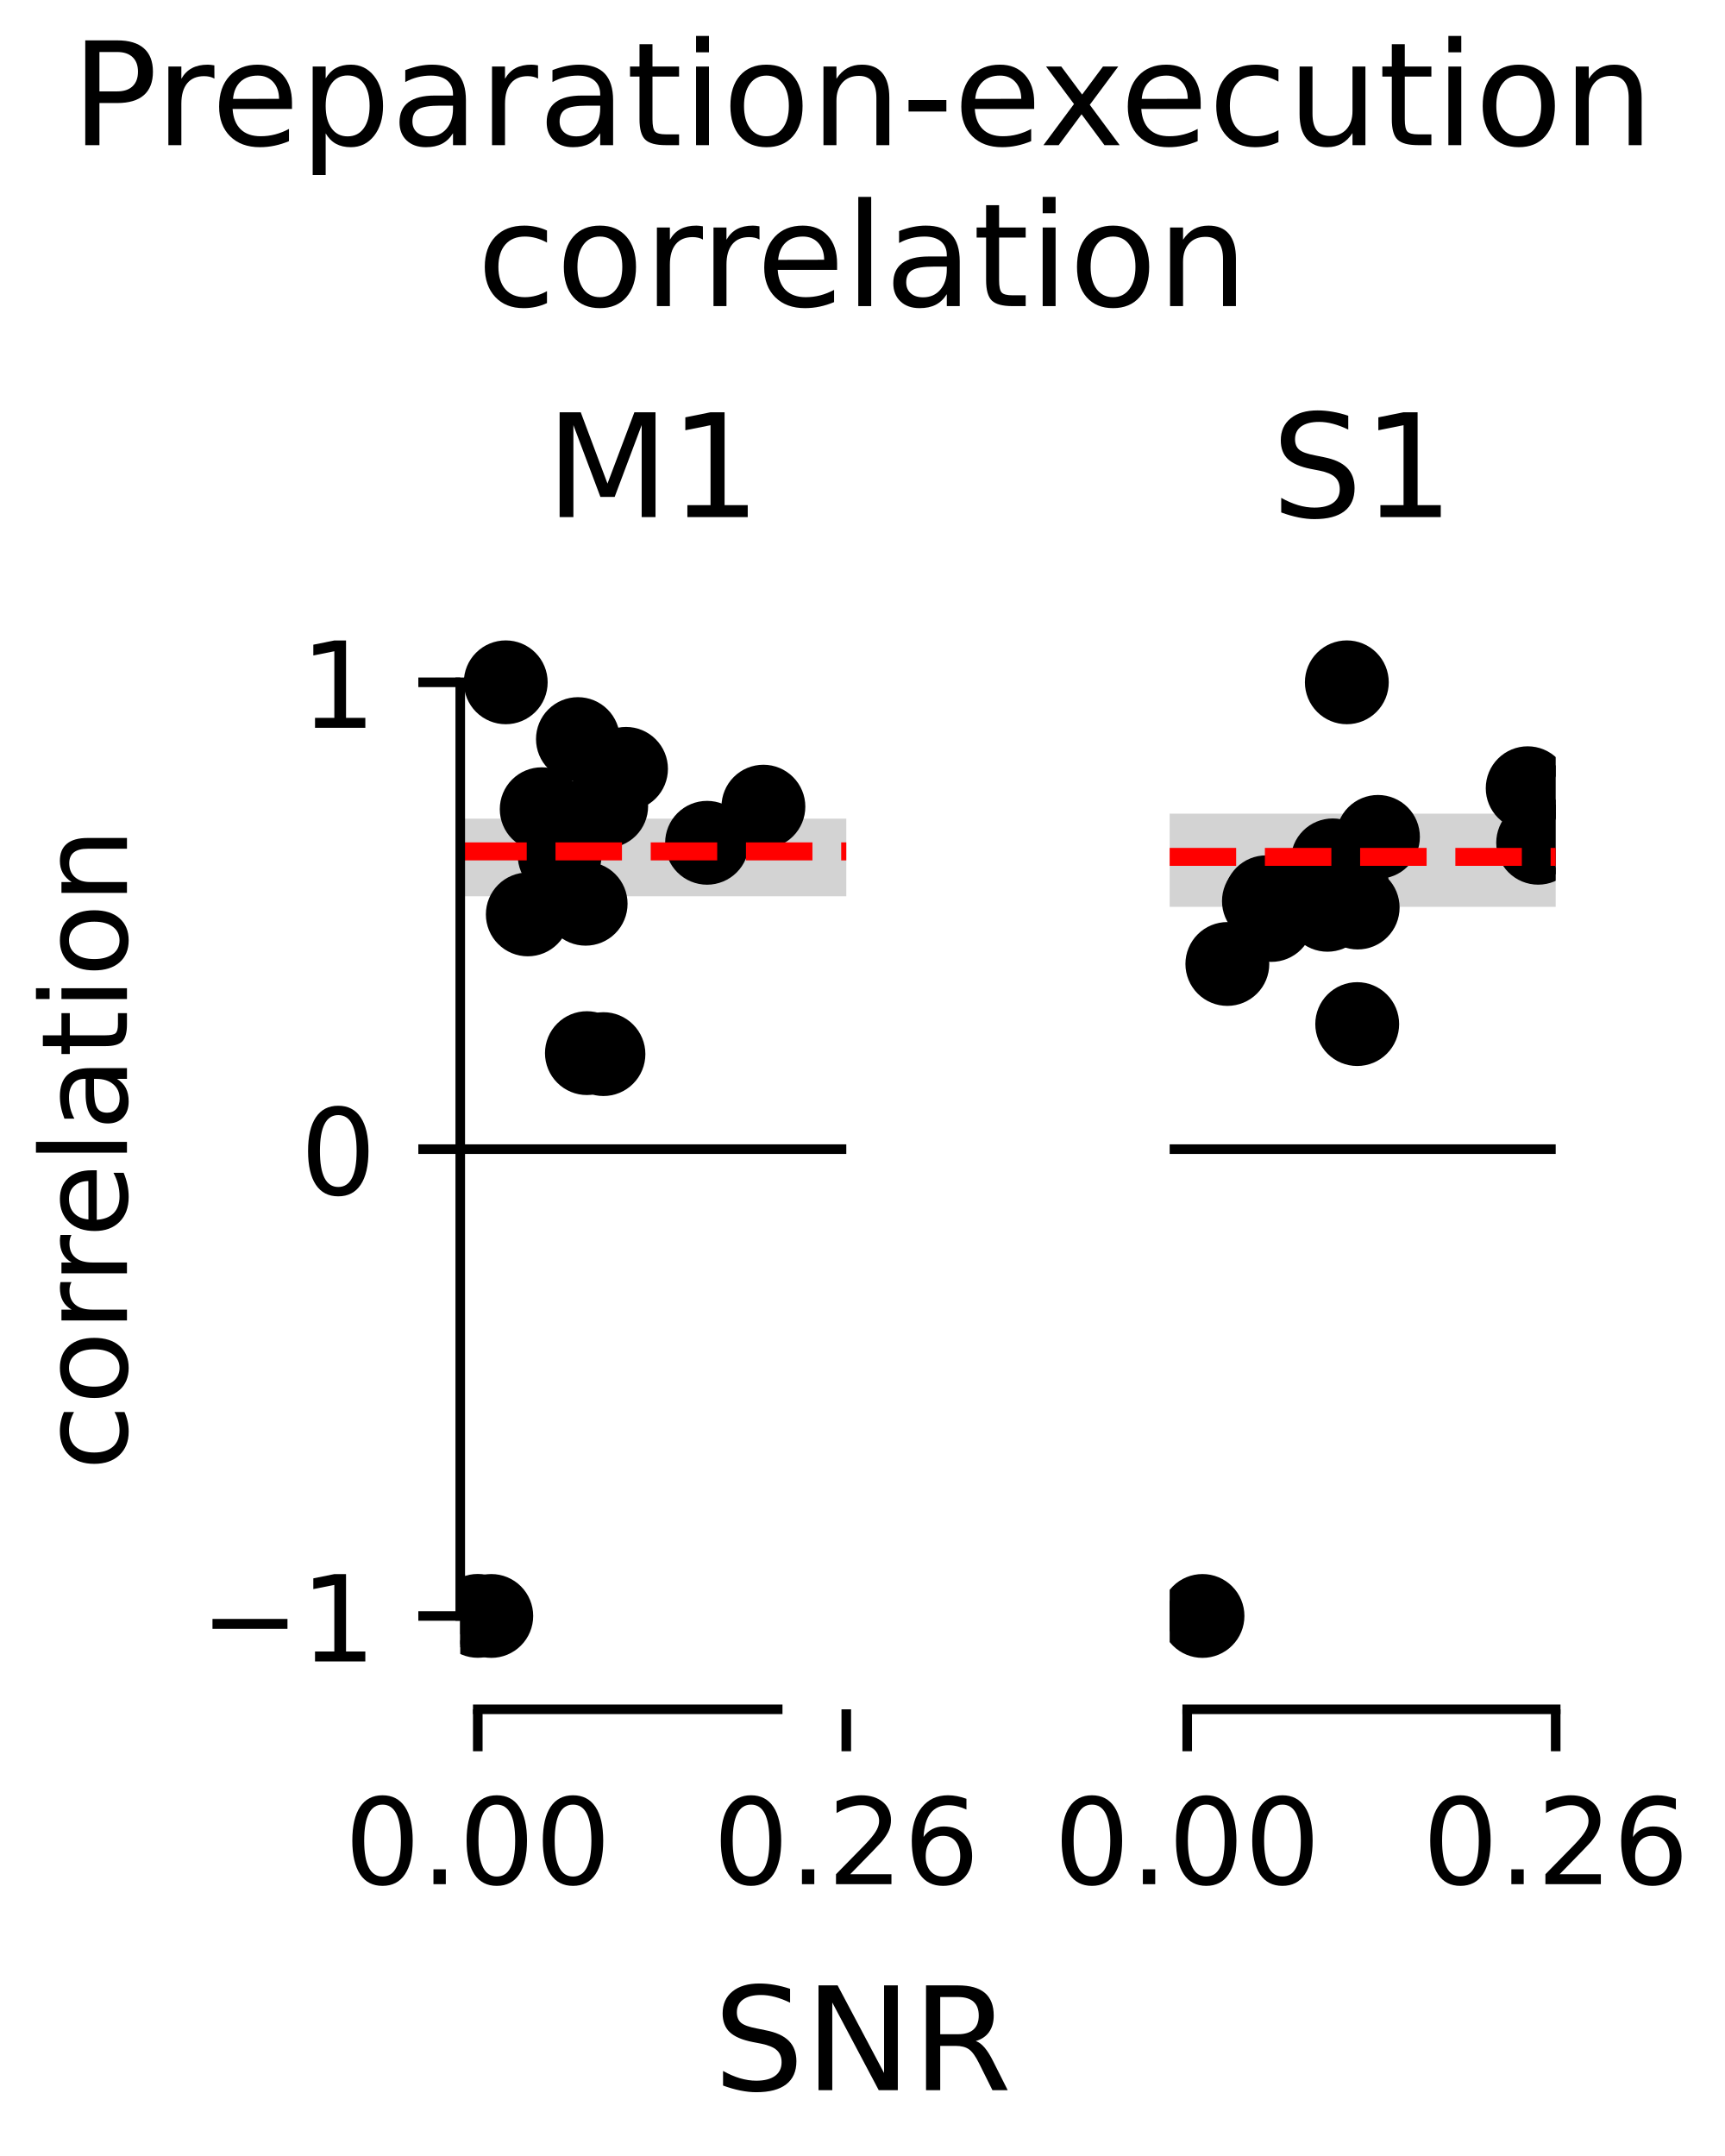
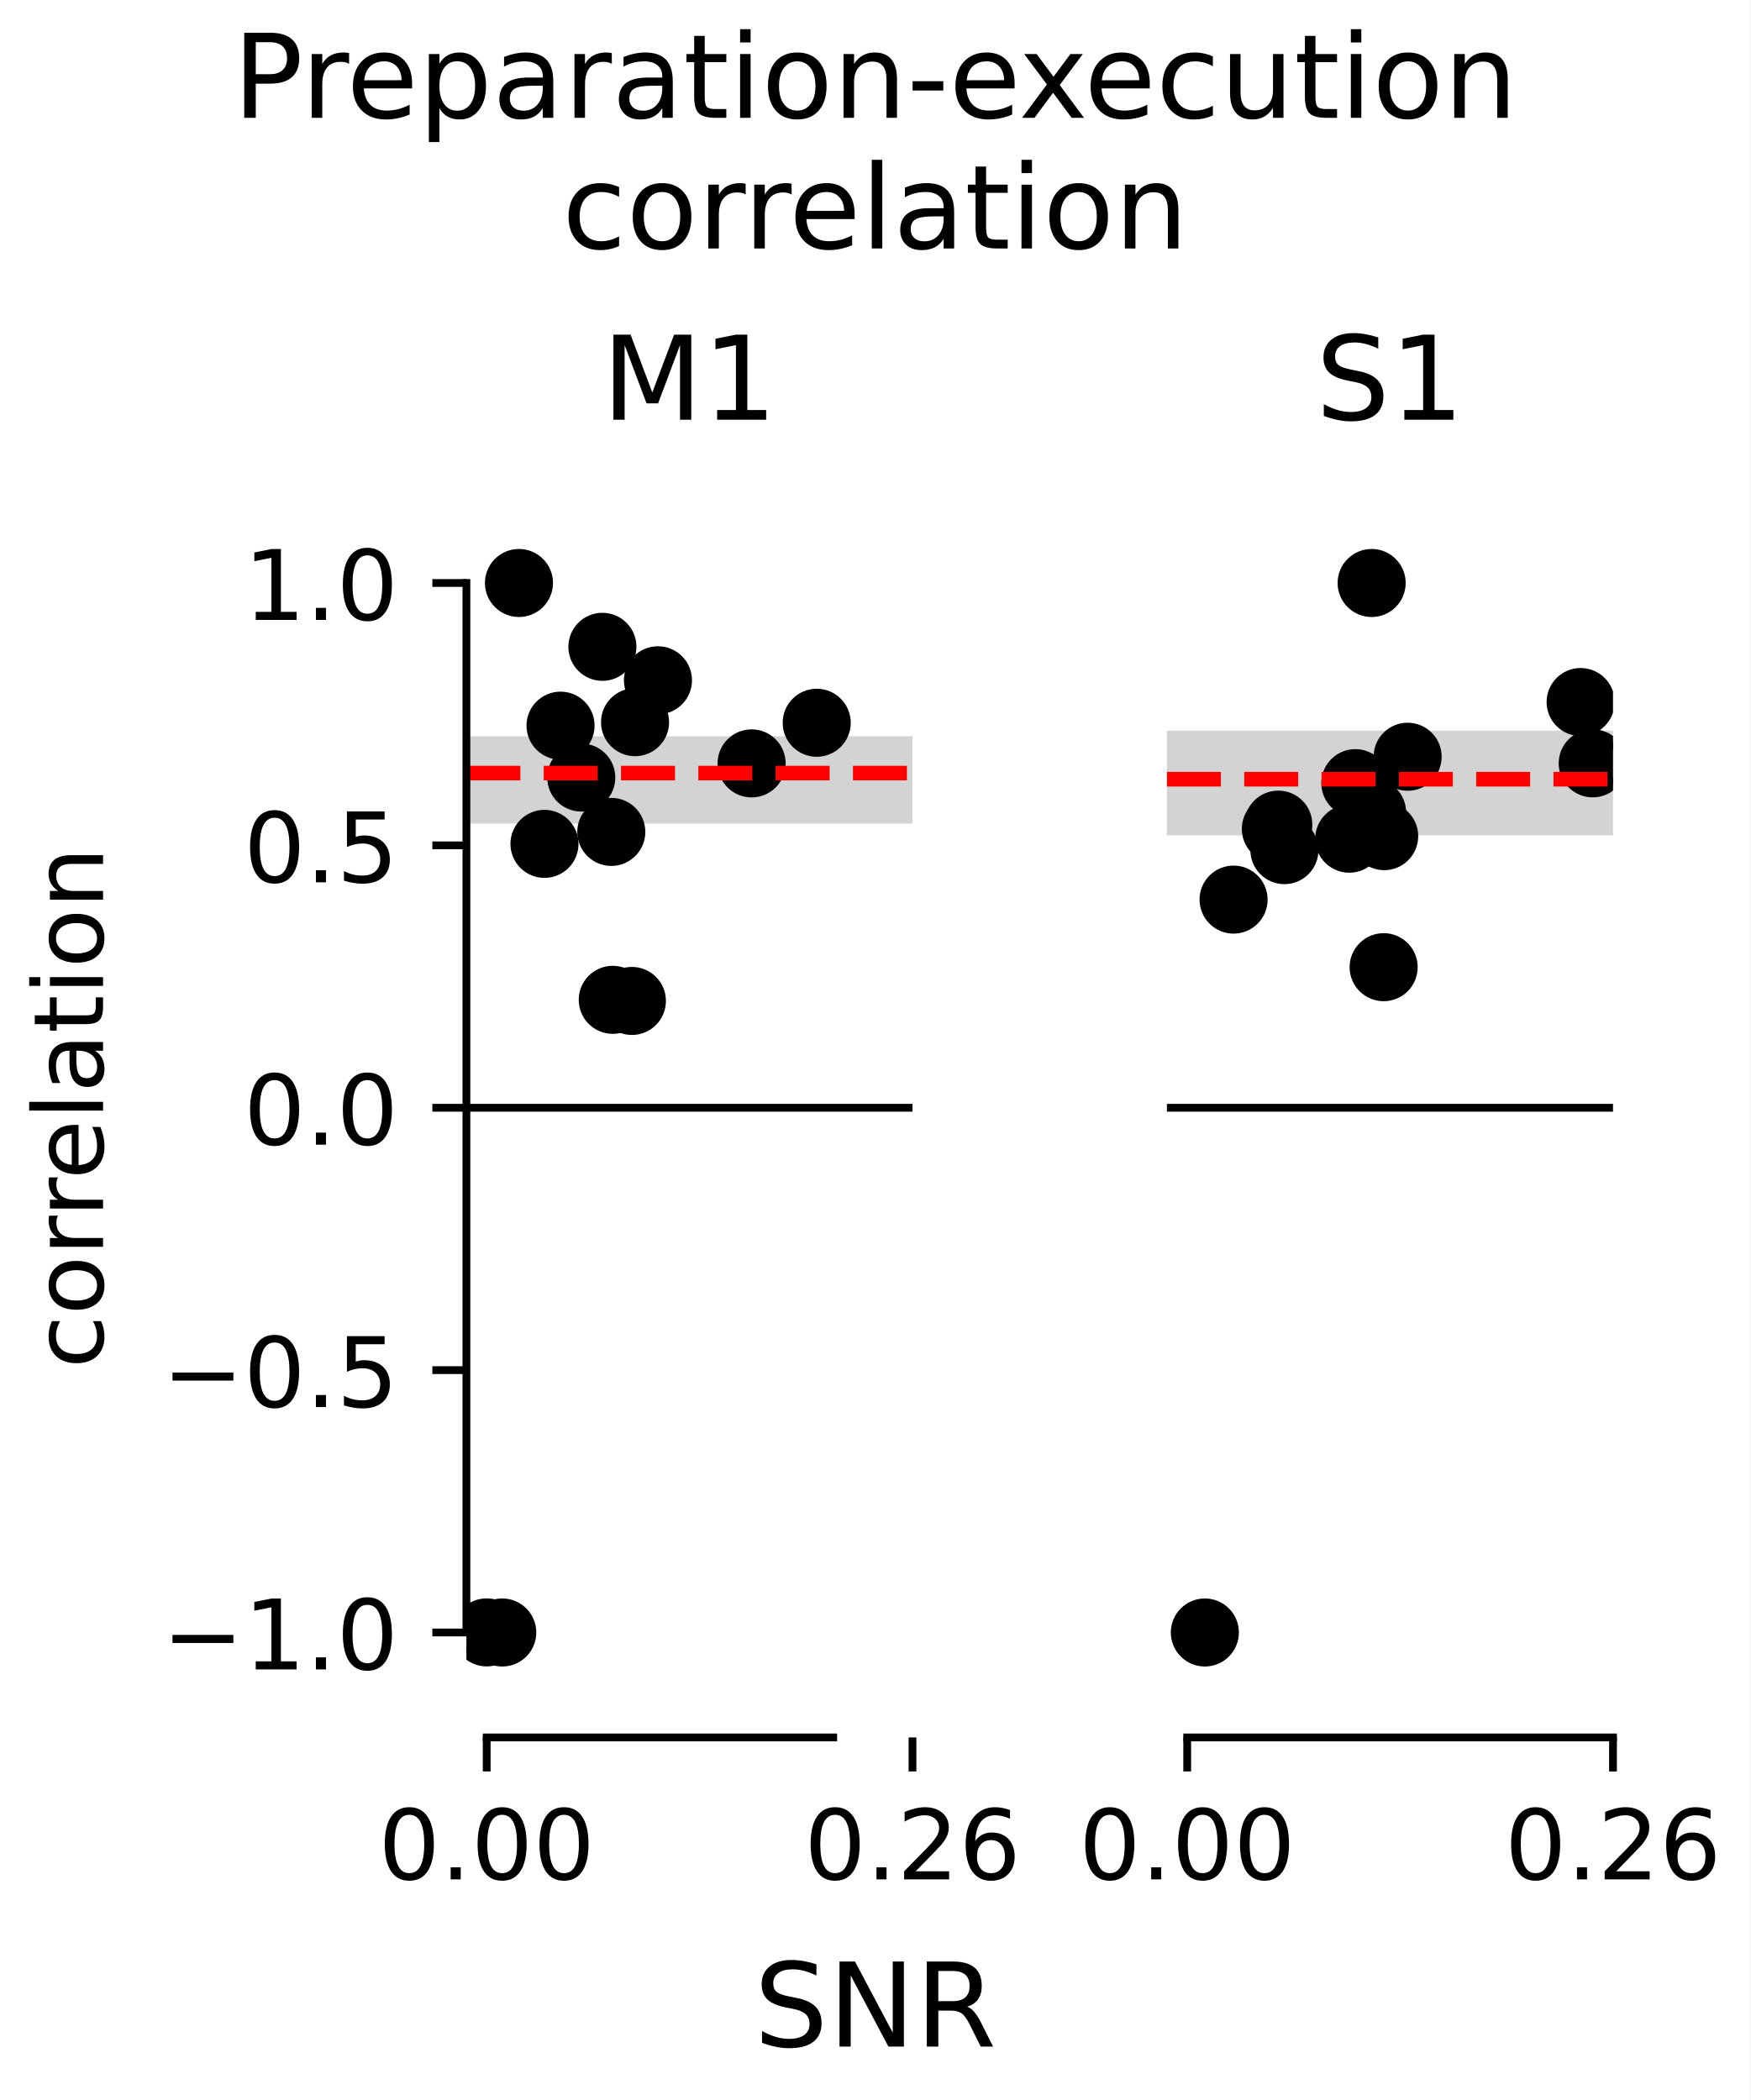
- <svg xmlns="http://www.w3.org/2000/svg" xmlns:xlink="http://www.w3.org/1999/xlink" width="144pt" height="180pt" viewBox="0 0 144 180" version="1.1">
+ <svg xmlns="http://www.w3.org/2000/svg" xmlns:xlink="http://www.w3.org/1999/xlink" width="180pt" height="216pt" viewBox="0 0 180 216" version="1.1">
  <defs>
    <style type="text/css">*{stroke-linejoin: round; stroke-linecap: butt}</style>
  </defs>
  <g id="figure_1">
    <g id="patch_1">
-       <path d="M 0 180  L 144 180  L 144 0  L 0 0  z " style="fill: #ffffff" />
+       <path d="M 0 216  L 180 216  L 180 0  L 0 0  z " style="fill: #ffffff" />
    </g>
    <g id="axes_1">
      <g id="patch_2">
-         <path d="M 38.421 142.707  L 70.646 142.707  L 70.646 49.17  L 38.421 49.17  z " style="fill: #ffffff" />
+         <path d="M 47.961 178.707  L 93.832 178.707  L 93.832 49.17  L 47.961 49.17  z " style="fill: #ffffff" />
      </g>
      <g id="patch_3">
-         <path d="M 38.421 74.829  L 70.646 74.829  L 70.646 68.347  L 38.421 68.347  z " clip-path="url(#p0c1e9bb497)" style="fill: #d3d3d3" />
+         <path d="M 47.961 84.704  L 93.832 84.704  L 93.832 75.727  L 47.961 75.727  z " clip-path="url(#p2ecc358dc4)" style="fill: #d3d3d3" />
      </g>
      <g id="PathCollection_1">
        <defs>
-           <path id="mdf7f7e6523" d="M 0 3  C 0.796 3 1.559 2.684 2.121 2.121  C 2.684 1.559 3 0.796 3 0  C 3 -0.796 2.684 -1.559 2.121 -2.121  C 1.559 -2.684 0.796 -3 0 -3  C -0.796 -3 -1.559 -2.684 -2.121 -2.121  C -2.684 -1.559 -3 -0.796 -3 0  C -3 0.796 -2.684 1.559 -2.121 2.121  C -1.559 2.684 -0.796 3 0 3  z " style="stroke: #000000" />
+           <path id="mc4202273dd" d="M 0 3  C 0.796 3 1.559 2.684 2.121 2.121  C 2.684 1.559 3 0.796 3 0  C 3 -0.796 2.684 -1.559 2.121 -2.121  C 1.559 -2.684 0.796 -3 0 -3  C -0.796 -3 -1.559 -2.684 -2.121 -2.121  C -2.684 -1.559 -3 -0.796 -3 0  C -3 0.796 -2.684 1.559 -2.121 2.121  C -1.559 2.684 -0.796 3 0 3  z " style="stroke: #000000" />
        </defs>
-         <g clip-path="url(#p0c1e9bb497)">
-           <use xlink:href="#mdf7f7e6523" x="39.885" y="134.906" style="stroke: #000000" />
-           <use xlink:href="#mdf7f7e6523" x="50.604" y="67.303" style="stroke: #000000" />
-           <use xlink:href="#mdf7f7e6523" x="52.259" y="64.19" style="stroke: #000000" />
-           <use xlink:href="#mdf7f7e6523" x="42.218" y="56.965" style="stroke: #000000" />
-           <use xlink:href="#mdf7f7e6523" x="48.245" y="61.705" style="stroke: #000000" />
-           <use xlink:href="#mdf7f7e6523" x="48.888" y="75.452" style="stroke: #000000" />
-           <use xlink:href="#mdf7f7e6523" x="41.01" y="134.913" style="stroke: #000000" />
-           <use xlink:href="#mdf7f7e6523" x="48.994" y="87.924" style="stroke: #000000" />
-           <use xlink:href="#mdf7f7e6523" x="63.727" y="67.346" style="stroke: #000000" />
-           <use xlink:href="#mdf7f7e6523" x="45.221" y="67.56" style="stroke: #000000" />
-           <use xlink:href="#mdf7f7e6523" x="46.718" y="71.414" style="stroke: #000000" />
-           <use xlink:href="#mdf7f7e6523" x="50.375" y="88.006" style="stroke: #000000" />
-           <use xlink:href="#mdf7f7e6523" x="59.024" y="70.363" style="stroke: #000000" />
-           <use xlink:href="#mdf7f7e6523" x="44.06" y="76.341" style="stroke: #000000" />
+         <g clip-path="url(#p2ecc358dc4)">
+           <use xlink:href="#mc4202273dd" x="50.046" y="167.903" style="stroke: #000000" />
+           <use xlink:href="#mc4202273dd" x="65.303" y="74.281" style="stroke: #000000" />
+           <use xlink:href="#mc4202273dd" x="67.659" y="69.971" style="stroke: #000000" />
+           <use xlink:href="#mc4202273dd" x="53.366" y="59.965" style="stroke: #000000" />
+           <use xlink:href="#mc4202273dd" x="61.946" y="66.53" style="stroke: #000000" />
+           <use xlink:href="#mc4202273dd" x="62.861" y="85.567" style="stroke: #000000" />
+           <use xlink:href="#mc4202273dd" x="51.647" y="167.913" style="stroke: #000000" />
+           <use xlink:href="#mc4202273dd" x="63.012" y="102.839" style="stroke: #000000" />
+           <use xlink:href="#mc4202273dd" x="83.984" y="74.341" style="stroke: #000000" />
+           <use xlink:href="#mc4202273dd" x="57.641" y="74.638" style="stroke: #000000" />
+           <use xlink:href="#mc4202273dd" x="59.772" y="79.975" style="stroke: #000000" />
+           <use xlink:href="#mc4202273dd" x="64.977" y="102.954" style="stroke: #000000" />
+           <use xlink:href="#mc4202273dd" x="77.289" y="78.519" style="stroke: #000000" />
+           <use xlink:href="#mc4202273dd" x="55.989" y="86.798" style="stroke: #000000" />
        </g>
      </g>
      <g id="matplotlib.axis_1">
        <g id="xtick_1">
          <g id="line2d_1">
            <defs>
-               <path id="m634aff500f" d="M 0 0  L 0 3.5  " style="stroke: #000000; stroke-width: 0.8" />
+               <path id="mb603206f57" d="M 0 0  L 0 3.5  " style="stroke: #000000; stroke-width: 0.8" />
            </defs>
            <g>
-               <use xlink:href="#m634aff500f" x="39.885" y="142.707" style="stroke: #000000; stroke-width: 0.8" />
+               <use xlink:href="#mb603206f57" x="50.046" y="178.707" style="stroke: #000000; stroke-width: 0.8" />
            </g>
          </g>
          <g id="text_1">
-             <g transform="translate(28.75255 157.3058) scale(0.1 -0.1)">
+             <g transform="translate(38.91342 193.3058) scale(0.1 -0.1)">
              <defs>
                <path id="DejaVuSans-30" d="M 2034 4250  Q 1547 4250 1301 3770  Q 1056 3291 1056 2328  Q 1056 1369 1301 889  Q 1547 409 2034 409  Q 2525 409 2770 889  Q 3016 1369 3016 2328  Q 3016 3291 2770 3770  Q 2525 4250 2034 4250  z M 2034 4750  Q 2819 4750 3233 4129  Q 3647 3509 3647 2328  Q 3647 1150 3233 529  Q 2819 -91 2034 -91  Q 1250 -91 836 529  Q 422 1150 422 2328  Q 422 3509 836 4129  Q 1250 4750 2034 4750  z " transform="scale(0.015625)" />
                <path id="DejaVuSans-2e" d="M 684 794  L 1344 794  L 1344 0  L 684 0  L 684 794  z " transform="scale(0.015625)" />
              </defs>
              <use xlink:href="#DejaVuSans-30" />
              <use xlink:href="#DejaVuSans-2e" transform="translate(63.62305 0)" />
              <use xlink:href="#DejaVuSans-30" transform="translate(95.41016 0)" />
              <use xlink:href="#DejaVuSans-30" transform="translate(159.0332 0)" />
            </g>
          </g>
        </g>
        <g id="xtick_2">
          <g id="line2d_2">
            <g>
-               <use xlink:href="#m634aff500f" x="70.646" y="142.707" style="stroke: #000000; stroke-width: 0.8" />
+               <use xlink:href="#mb603206f57" x="93.832" y="178.707" style="stroke: #000000; stroke-width: 0.8" />
            </g>
          </g>
          <g id="text_2">
-             <g transform="translate(59.51363 157.3058) scale(0.1 -0.1)">
+             <g transform="translate(82.69958 193.3058) scale(0.1 -0.1)">
              <defs>
                <path id="DejaVuSans-32" d="M 1228 531  L 3431 531  L 3431 0  L 469 0  L 469 531  Q 828 903 1448 1529  Q 2069 2156 2228 2338  Q 2531 2678 2651 2914  Q 2772 3150 2772 3378  Q 2772 3750 2511 3984  Q 2250 4219 1831 4219  Q 1534 4219 1204 4116  Q 875 4013 500 3803  L 500 4441  Q 881 4594 1212 4672  Q 1544 4750 1819 4750  Q 2544 4750 2975 4387  Q 3406 4025 3406 3419  Q 3406 3131 3298 2873  Q 3191 2616 2906 2266  Q 2828 2175 2409 1742  Q 1991 1309 1228 531  z " transform="scale(0.015625)" />
                <path id="DejaVuSans-36" d="M 2113 2584  Q 1688 2584 1439 2293  Q 1191 2003 1191 1497  Q 1191 994 1439 701  Q 1688 409 2113 409  Q 2538 409 2786 701  Q 3034 994 3034 1497  Q 3034 2003 2786 2293  Q 2538 2584 2113 2584  z M 3366 4563  L 3366 3988  Q 3128 4100 2886 4159  Q 2644 4219 2406 4219  Q 1781 4219 1451 3797  Q 1122 3375 1075 2522  Q 1259 2794 1537 2939  Q 1816 3084 2150 3084  Q 2853 3084 3261 2657  Q 3669 2231 3669 1497  Q 3669 778 3244 343  Q 2819 -91 2113 -91  Q 1303 -91 875 529  Q 447 1150 447 2328  Q 447 3434 972 4092  Q 1497 4750 2381 4750  Q 2619 4750 2861 4703  Q 3103 4656 3366 4563  z " transform="scale(0.015625)" />
              </defs>
              <use xlink:href="#DejaVuSans-30" />
              <use xlink:href="#DejaVuSans-2e" transform="translate(63.62305 0)" />
              <use xlink:href="#DejaVuSans-32" transform="translate(95.41016 0)" />
              <use xlink:href="#DejaVuSans-36" transform="translate(159.0332 0)" />
            </g>
          </g>
        </g>
      </g>
      <g id="matplotlib.axis_2">
        <g id="ytick_1">
          <g id="line2d_3">
            <defs>
-               <path id="md57e5c0e98" d="M 0 0  L -3.5 0  " style="stroke: #000000; stroke-width: 0.8" />
+               <path id="m9f59d4b969" d="M 0 0  L -3.5 0  " style="stroke: #000000; stroke-width: 0.8" />
            </defs>
            <g>
-               <use xlink:href="#md57e5c0e98" x="38.421" y="134.913" style="stroke: #000000; stroke-width: 0.8" />
+               <use xlink:href="#m9f59d4b969" x="47.961" y="167.913" style="stroke: #000000; stroke-width: 0.8" />
            </g>
          </g>
          <g id="text_3">
-             <g transform="translate(16.67836 138.7118) scale(0.1 -0.1)">
+             <g transform="translate(16.67836 171.7118) scale(0.1 -0.1)">
              <defs>
                <path id="DejaVuSans-2212" d="M 678 2272  L 4684 2272  L 4684 1741  L 678 1741  L 678 2272  z " transform="scale(0.015625)" />
                <path id="DejaVuSans-31" d="M 794 531  L 1825 531  L 1825 4091  L 703 3866  L 703 4441  L 1819 4666  L 2450 4666  L 2450 531  L 3481 531  L 3481 0  L 794 0  L 794 531  z " transform="scale(0.015625)" />
              </defs>
              <use xlink:href="#DejaVuSans-2212" />
              <use xlink:href="#DejaVuSans-31" transform="translate(83.78906 0)" />
+               <use xlink:href="#DejaVuSans-2e" transform="translate(147.4121 0)" />
+               <use xlink:href="#DejaVuSans-30" transform="translate(179.1992 0)" />
            </g>
          </g>
        </g>
        <g id="ytick_2">
          <g id="line2d_4">
            <g>
-               <use xlink:href="#md57e5c0e98" x="38.421" y="95.939" style="stroke: #000000; stroke-width: 0.8" />
+               <use xlink:href="#m9f59d4b969" x="47.961" y="140.926" style="stroke: #000000; stroke-width: 0.8" />
            </g>
          </g>
          <g id="text_4">
-             <g transform="translate(25.05805 99.73791) scale(0.1 -0.1)">
-               <use xlink:href="#DejaVuSans-30" />
+             <g transform="translate(16.67836 144.7249) scale(0.1 -0.1)">
+               <defs>
+                 <path id="DejaVuSans-35" d="M 691 4666  L 3169 4666  L 3169 4134  L 1269 4134  L 1269 2991  Q 1406 3038 1543 3061  Q 1681 3084 1819 3084  Q 2600 3084 3056 2656  Q 3513 2228 3513 1497  Q 3513 744 3044 326  Q 2575 -91 1722 -91  Q 1428 -91 1123 -41  Q 819 9 494 109  L 494 744  Q 775 591 1075 516  Q 1375 441 1709 441  Q 2250 441 2565 725  Q 2881 1009 2881 1497  Q 2881 1984 2565 2268  Q 2250 2553 1709 2553  Q 1456 2553 1204 2497  Q 953 2441 691 2322  L 691 4666  z " transform="scale(0.015625)" />
+               </defs>
+               <use xlink:href="#DejaVuSans-2212" />
+               <use xlink:href="#DejaVuSans-30" transform="translate(83.78906 0)" />
+               <use xlink:href="#DejaVuSans-2e" transform="translate(147.4121 0)" />
+               <use xlink:href="#DejaVuSans-35" transform="translate(179.1992 0)" />
            </g>
          </g>
        </g>
        <g id="ytick_3">
          <g id="line2d_5">
            <g>
-               <use xlink:href="#md57e5c0e98" x="38.421" y="56.965" style="stroke: #000000; stroke-width: 0.8" />
+               <use xlink:href="#m9f59d4b969" x="47.961" y="113.939" style="stroke: #000000; stroke-width: 0.8" />
            </g>
          </g>
          <g id="text_5">
-             <g transform="translate(25.05805 60.76398) scale(0.1 -0.1)">
+             <g transform="translate(25.05805 117.7379) scale(0.1 -0.1)">
+               <use xlink:href="#DejaVuSans-30" />
+               <use xlink:href="#DejaVuSans-2e" transform="translate(63.62305 0)" />
+               <use xlink:href="#DejaVuSans-30" transform="translate(95.41016 0)" />
+             </g>
+           </g>
+         </g>
+         <g id="ytick_4">
+           <g id="line2d_6">
+             <g>
+               <use xlink:href="#m9f59d4b969" x="47.961" y="86.952" style="stroke: #000000; stroke-width: 0.8" />
+             </g>
+           </g>
+           <g id="text_6">
+             <g transform="translate(25.05805 90.75094) scale(0.1 -0.1)">
+               <use xlink:href="#DejaVuSans-30" />
+               <use xlink:href="#DejaVuSans-2e" transform="translate(63.62305 0)" />
+               <use xlink:href="#DejaVuSans-35" transform="translate(95.41016 0)" />
+             </g>
+           </g>
+         </g>
+         <g id="ytick_5">
+           <g id="line2d_7">
+             <g>
+               <use xlink:href="#m9f59d4b969" x="47.961" y="59.965" style="stroke: #000000; stroke-width: 0.8" />
+             </g>
+           </g>
+           <g id="text_7">
+             <g transform="translate(25.05805 63.76398) scale(0.1 -0.1)">
              <use xlink:href="#DejaVuSans-31" />
-             </g>
-           </g>
-         </g>
-         <g id="text_6">
-           <g transform="translate(10.59868 122.7652) rotate(-90) scale(0.1 -0.1)">
+               <use xlink:href="#DejaVuSans-2e" transform="translate(63.62305 0)" />
+               <use xlink:href="#DejaVuSans-30" transform="translate(95.41016 0)" />
+             </g>
+           </g>
+         </g>
+         <g id="text_8">
+           <g transform="translate(10.59868 140.7653) rotate(-90) scale(0.1 -0.1)">
            <defs>
              <path id="DejaVuSans-63" d="M 3122 3366  L 3122 2828  Q 2878 2963 2633 3030  Q 2388 3097 2138 3097  Q 1578 3097 1268 2742  Q 959 2388 959 1747  Q 959 1106 1268 751  Q 1578 397 2138 397  Q 2388 397 2633 464  Q 2878 531 3122 666  L 3122 134  Q 2881 22 2623 -34  Q 2366 -91 2075 -91  Q 1284 -91 818 406  Q 353 903 353 1747  Q 353 2603 823 3093  Q 1294 3584 2113 3584  Q 2378 3584 2631 3529  Q 2884 3475 3122 3366  z " transform="scale(0.015625)" />
              <path id="DejaVuSans-6f" d="M 1959 3097  Q 1497 3097 1228 2736  Q 959 2375 959 1747  Q 959 1119 1226 758  Q 1494 397 1959 397  Q 2419 397 2687 759  Q 2956 1122 2956 1747  Q 2956 2369 2687 2733  Q 2419 3097 1959 3097  z M 1959 3584  Q 2709 3584 3137 3096  Q 3566 2609 3566 1747  Q 3566 888 3137 398  Q 2709 -91 1959 -91  Q 1206 -91 779 398  Q 353 888 353 1747  Q 353 2609 779 3096  Q 1206 3584 1959 3584  z " transform="scale(0.015625)" />
              <path id="DejaVuSans-72" d="M 2631 2963  Q 2534 3019 2420 3045  Q 2306 3072 2169 3072  Q 1681 3072 1420 2755  Q 1159 2438 1159 1844  L 1159 0  L 581 0  L 581 3500  L 1159 3500  L 1159 2956  Q 1341 3275 1631 3429  Q 1922 3584 2338 3584  Q 2397 3584 2469 3576  Q 2541 3569 2628 3553  L 2631 2963  z " transform="scale(0.015625)" />
              <path id="DejaVuSans-65" d="M 3597 1894  L 3597 1613  L 953 1613  Q 991 1019 1311 708  Q 1631 397 2203 397  Q 2534 397 2845 478  Q 3156 559 3463 722  L 3463 178  Q 3153 47 2828 -22  Q 2503 -91 2169 -91  Q 1331 -91 842 396  Q 353 884 353 1716  Q 353 2575 817 3079  Q 1281 3584 2069 3584  Q 2775 3584 3186 3129  Q 3597 2675 3597 1894  z M 3022 2063  Q 3016 2534 2758 2815  Q 2500 3097 2075 3097  Q 1594 3097 1305 2825  Q 1016 2553 972 2059  L 3022 2063  z " transform="scale(0.015625)" />
              <path id="DejaVuSans-6c" d="M 603 4863  L 1178 4863  L 1178 0  L 603 0  L 603 4863  z " transform="scale(0.015625)" />
              <path id="DejaVuSans-61" d="M 2194 1759  Q 1497 1759 1228 1600  Q 959 1441 959 1056  Q 959 750 1161 570  Q 1363 391 1709 391  Q 2188 391 2477 730  Q 2766 1069 2766 1631  L 2766 1759  L 2194 1759  z M 3341 1997  L 3341 0  L 2766 0  L 2766 531  Q 2569 213 2275 61  Q 1981 -91 1556 -91  Q 1019 -91 701 211  Q 384 513 384 1019  Q 384 1609 779 1909  Q 1175 2209 1959 2209  L 2766 2209  L 2766 2266  Q 2766 2663 2505 2880  Q 2244 3097 1772 3097  Q 1472 3097 1187 3025  Q 903 2953 641 2809  L 641 3341  Q 956 3463 1253 3523  Q 1550 3584 1831 3584  Q 2591 3584 2966 3190  Q 3341 2797 3341 1997  z " transform="scale(0.015625)" />
              <path id="DejaVuSans-74" d="M 1172 4494  L 1172 3500  L 2356 3500  L 2356 3053  L 1172 3053  L 1172 1153  Q 1172 725 1289 603  Q 1406 481 1766 481  L 2356 481  L 2356 0  L 1766 0  Q 1100 0 847 248  Q 594 497 594 1153  L 594 3053  L 172 3053  L 172 3500  L 594 3500  L 594 4494  L 1172 4494  z " transform="scale(0.015625)" />
              <path id="DejaVuSans-69" d="M 603 3500  L 1178 3500  L 1178 0  L 603 0  L 603 3500  z M 603 4863  L 1178 4863  L 1178 4134  L 603 4134  L 603 4863  z " transform="scale(0.015625)" />
              <path id="DejaVuSans-6e" d="M 3513 2113  L 3513 0  L 2938 0  L 2938 2094  Q 2938 2591 2744 2837  Q 2550 3084 2163 3084  Q 1697 3084 1428 2787  Q 1159 2491 1159 1978  L 1159 0  L 581 0  L 581 3500  L 1159 3500  L 1159 2956  Q 1366 3272 1645 3428  Q 1925 3584 2291 3584  Q 2894 3584 3203 3211  Q 3513 2838 3513 2113  z " transform="scale(0.015625)" />
            </defs>
            <use xlink:href="#DejaVuSans-63" />
            <use xlink:href="#DejaVuSans-6f" transform="translate(54.98047 0)" />
            <use xlink:href="#DejaVuSans-72" transform="translate(116.1621 0)" />
            <use xlink:href="#DejaVuSans-72" transform="translate(155.5254 0)" />
            <use xlink:href="#DejaVuSans-65" transform="translate(194.3887 0)" />
            <use xlink:href="#DejaVuSans-6c" transform="translate(255.9121 0)" />
            <use xlink:href="#DejaVuSans-61" transform="translate(283.6953 0)" />
            <use xlink:href="#DejaVuSans-74" transform="translate(344.9746 0)" />
            <use xlink:href="#DejaVuSans-69" transform="translate(384.1836 0)" />
            <use xlink:href="#DejaVuSans-6f" transform="translate(411.9668 0)" />
            <use xlink:href="#DejaVuSans-6e" transform="translate(473.1484 0)" />
          </g>
        </g>
      </g>
-       <g id="line2d_6">
-         <path d="M 38.421 71.082  L 70.646 71.082  " clip-path="url(#p0c1e9bb497)" style="fill: none; stroke-dasharray: 5.55,2.4; stroke-dashoffset: 0; stroke: #ff0000; stroke-width: 1.5" />
-       </g>
-       <g id="line2d_7">
-         <path d="M 38.421 95.939  L 70.646 95.939  " clip-path="url(#p0c1e9bb497)" style="fill: none; stroke: #000000; stroke-width: 0.8; stroke-linecap: square" />
+       <g id="line2d_8">
+         <path d="M 47.961 79.516  L 93.832 79.516  " clip-path="url(#p2ecc358dc4)" style="fill: none; stroke-dasharray: 5.55,2.4; stroke-dashoffset: 0; stroke: #ff0000; stroke-width: 1.5" />
+       </g>
+       <g id="line2d_9">
+         <path d="M 47.961 113.939  L 93.832 113.939  " clip-path="url(#p2ecc358dc4)" style="fill: none; stroke: #000000; stroke-width: 0.8; stroke-linecap: square" />
      </g>
      <g id="patch_4">
-         <path d="M 38.421 134.913  L 38.421 56.965  " style="fill: none; stroke: #000000; stroke-width: 0.8; stroke-linejoin: miter; stroke-linecap: square" />
+         <path d="M 47.961 167.913  L 47.961 59.965  " style="fill: none; stroke: #000000; stroke-width: 0.8; stroke-linejoin: miter; stroke-linecap: square" />
      </g>
      <g id="patch_5">
-         <path d="M 39.885 142.707  L 64.92 142.707  " style="fill: none; stroke: #000000; stroke-width: 0.8; stroke-linejoin: miter; stroke-linecap: square" />
-       </g>
-       <g id="text_7">
-         <g transform="translate(45.53912 43.16997) scale(0.12 -0.12)">
+         <path d="M 50.046 178.707  L 85.681 178.707  " style="fill: none; stroke: #000000; stroke-width: 0.8; stroke-linejoin: miter; stroke-linecap: square" />
+       </g>
+       <g id="text_9">
+         <g transform="translate(61.90241 43.16997) scale(0.12 -0.12)">
          <defs>
            <path id="DejaVuSans-4d" d="M 628 4666  L 1569 4666  L 2759 1491  L 3956 4666  L 4897 4666  L 4897 0  L 4281 0  L 4281 4097  L 3078 897  L 2444 897  L 1241 4097  L 1241 0  L 628 0  L 628 4666  z " transform="scale(0.015625)" />
          </defs>
          <use xlink:href="#DejaVuSans-4d" />
          <use xlink:href="#DejaVuSans-31" transform="translate(86.2793 0)" />
        </g>
      </g>
    </g>
    <g id="axes_2">
      <g id="patch_6">
-         <path d="M 97.641 142.707  L 129.867 142.707  L 129.867 49.17  L 97.641 49.17  z " style="fill: #ffffff" />
+         <path d="M 119.996 178.707  L 165.867 178.707  L 165.867 49.17  L 119.996 49.17  z " style="fill: #ffffff" />
      </g>
      <g id="patch_7">
-         <path d="M 97.641 75.709  L 129.867 75.709  L 129.867 67.931  L 97.641 67.931  z " clip-path="url(#p965497e135)" style="fill: #d3d3d3" />
+         <path d="M 119.996 85.923  L 165.867 85.923  L 165.867 75.152  L 119.996 75.152  z " clip-path="url(#pfcd3289082)" style="fill: #d3d3d3" />
      </g>
      <g id="PathCollection_2">
-         <g clip-path="url(#p965497e135)">
-           <use xlink:href="#mdf7f7e6523" x="100.382" y="134.913" style="stroke: #000000" />
-           <use xlink:href="#mdf7f7e6523" x="112.466" y="74.013" style="stroke: #000000" />
-           <use xlink:href="#mdf7f7e6523" x="127.529" y="65.807" style="stroke: #000000" />
-           <use xlink:href="#mdf7f7e6523" x="105.51" y="75.232" style="stroke: #000000" />
-           <use xlink:href="#mdf7f7e6523" x="111.253" y="71.831" style="stroke: #000000" />
-           <use xlink:href="#mdf7f7e6523" x="115.03" y="69.87" style="stroke: #000000" />
-           <use xlink:href="#mdf7f7e6523" x="102.457" y="80.48" style="stroke: #000000" />
-           <use xlink:href="#mdf7f7e6523" x="110.814" y="75.957" style="stroke: #000000" />
-           <use xlink:href="#mdf7f7e6523" x="128.402" y="70.36" style="stroke: #000000" />
-           <use xlink:href="#mdf7f7e6523" x="112.431" y="56.965" style="stroke: #000000" />
-           <use xlink:href="#mdf7f7e6523" x="106.13" y="76.806" style="stroke: #000000" />
-           <use xlink:href="#mdf7f7e6523" x="113.298" y="85.499" style="stroke: #000000" />
-           <use xlink:href="#mdf7f7e6523" x="113.336" y="75.768" style="stroke: #000000" />
-           <use xlink:href="#mdf7f7e6523" x="105.688" y="74.913" style="stroke: #000000" />
+         <g clip-path="url(#pfcd3289082)">
+           <use xlink:href="#mc4202273dd" x="123.897" y="167.913" style="stroke: #000000" />
+           <use xlink:href="#mc4202273dd" x="141.097" y="83.574" style="stroke: #000000" />
+           <use xlink:href="#mc4202273dd" x="162.539" y="72.21" style="stroke: #000000" />
+           <use xlink:href="#mc4202273dd" x="131.196" y="85.263" style="stroke: #000000" />
+           <use xlink:href="#mc4202273dd" x="139.372" y="80.552" style="stroke: #000000" />
+           <use xlink:href="#mc4202273dd" x="144.748" y="77.836" style="stroke: #000000" />
+           <use xlink:href="#mc4202273dd" x="126.85" y="92.531" style="stroke: #000000" />
+           <use xlink:href="#mc4202273dd" x="138.746" y="86.266" style="stroke: #000000" />
+           <use xlink:href="#mc4202273dd" x="163.782" y="78.515" style="stroke: #000000" />
+           <use xlink:href="#mc4202273dd" x="141.048" y="59.965" style="stroke: #000000" />
+           <use xlink:href="#mc4202273dd" x="132.078" y="87.442" style="stroke: #000000" />
+           <use xlink:href="#mc4202273dd" x="142.282" y="99.482" style="stroke: #000000" />
+           <use xlink:href="#mc4202273dd" x="142.337" y="86.005" style="stroke: #000000" />
+           <use xlink:href="#mc4202273dd" x="131.45" y="84.82" style="stroke: #000000" />
        </g>
      </g>
      <g id="matplotlib.axis_3">
        <g id="xtick_3">
-           <g id="line2d_8">
-             <g>
-               <use xlink:href="#m634aff500f" x="99.106" y="142.707" style="stroke: #000000; stroke-width: 0.8" />
-             </g>
-           </g>
-           <g id="text_8">
-             <g transform="translate(87.97306 157.3058) scale(0.1 -0.1)">
+           <g id="line2d_10">
+             <g>
+               <use xlink:href="#mb603206f57" x="122.081" y="178.707" style="stroke: #000000; stroke-width: 0.8" />
+             </g>
+           </g>
+           <g id="text_10">
+             <g transform="translate(110.948 193.3058) scale(0.1 -0.1)">
              <use xlink:href="#DejaVuSans-30" />
              <use xlink:href="#DejaVuSans-2e" transform="translate(63.62305 0)" />
              <use xlink:href="#DejaVuSans-30" transform="translate(95.41016 0)" />
              <use xlink:href="#DejaVuSans-30" transform="translate(159.0332 0)" />
            </g>
          </g>
        </g>
        <g id="xtick_4">
-           <g id="line2d_9">
-             <g>
-               <use xlink:href="#m634aff500f" x="129.867" y="142.707" style="stroke: #000000; stroke-width: 0.8" />
-             </g>
-           </g>
-           <g id="text_9">
-             <g transform="translate(118.7341 157.3058) scale(0.1 -0.1)">
+           <g id="line2d_11">
+             <g>
+               <use xlink:href="#mb603206f57" x="165.867" y="178.707" style="stroke: #000000; stroke-width: 0.8" />
+             </g>
+           </g>
+           <g id="text_11">
+             <g transform="translate(154.7341 193.3058) scale(0.1 -0.1)">
              <use xlink:href="#DejaVuSans-30" />
              <use xlink:href="#DejaVuSans-2e" transform="translate(63.62305 0)" />
              <use xlink:href="#DejaVuSans-32" transform="translate(95.41016 0)" />
              <use xlink:href="#DejaVuSans-36" transform="translate(159.0332 0)" />
            </g>
          </g>
        </g>
      </g>
      <g id="matplotlib.axis_4">
-         <g id="ytick_4" />
-         <g id="ytick_5" />
        <g id="ytick_6" />
-       </g>
-       <g id="line2d_10">
-         <path d="M 97.641 71.539  L 129.867 71.539  " clip-path="url(#p965497e135)" style="fill: none; stroke-dasharray: 5.55,2.4; stroke-dashoffset: 0; stroke: #ff0000; stroke-width: 1.5" />
-       </g>
-       <g id="line2d_11">
-         <path d="M 97.641 95.939  L 129.867 95.939  " clip-path="url(#p965497e135)" style="fill: none; stroke: #000000; stroke-width: 0.8; stroke-linecap: square" />
+         <g id="ytick_7" />
+         <g id="ytick_8" />
+         <g id="ytick_9" />
+         <g id="ytick_10" />
+       </g>
+       <g id="line2d_12">
+         <path d="M 119.996 80.148  L 165.867 80.148  " clip-path="url(#pfcd3289082)" style="fill: none; stroke-dasharray: 5.55,2.4; stroke-dashoffset: 0; stroke: #ff0000; stroke-width: 1.5" />
+       </g>
+       <g id="line2d_13">
+         <path d="M 119.996 113.939  L 165.867 113.939  " clip-path="url(#pfcd3289082)" style="fill: none; stroke: #000000; stroke-width: 0.8; stroke-linecap: square" />
      </g>
      <g id="patch_8">
-         <path d="M 99.106 142.707  L 129.867 142.707  " style="fill: none; stroke: #000000; stroke-width: 0.8; stroke-linejoin: miter; stroke-linecap: square" />
-       </g>
-       <g id="text_10">
-         <g transform="translate(106.1274 43.16997) scale(0.12 -0.12)">
+         <path d="M 122.081 178.707  L 165.867 178.707  " style="fill: none; stroke: #000000; stroke-width: 0.8; stroke-linejoin: miter; stroke-linecap: square" />
+       </g>
+       <g id="text_12">
+         <g transform="translate(135.3048 43.16997) scale(0.12 -0.12)">
          <defs>
            <path id="DejaVuSans-53" d="M 3425 4513  L 3425 3897  Q 3066 4069 2747 4153  Q 2428 4238 2131 4238  Q 1616 4238 1336 4038  Q 1056 3838 1056 3469  Q 1056 3159 1242 3001  Q 1428 2844 1947 2747  L 2328 2669  Q 3034 2534 3370 2195  Q 3706 1856 3706 1288  Q 3706 609 3251 259  Q 2797 -91 1919 -91  Q 1588 -91 1214 -16  Q 841 59 441 206  L 441 856  Q 825 641 1194 531  Q 1563 422 1919 422  Q 2459 422 2753 634  Q 3047 847 3047 1241  Q 3047 1584 2836 1778  Q 2625 1972 2144 2069  L 1759 2144  Q 1053 2284 737 2584  Q 422 2884 422 3419  Q 422 4038 858 4394  Q 1294 4750 2059 4750  Q 2388 4750 2728 4690  Q 3069 4631 3425 4513  z " transform="scale(0.015625)" />
          </defs>
          <use xlink:href="#DejaVuSans-53" />
          <use xlink:href="#DejaVuSans-31" transform="translate(63.47656 0)" />
        </g>
      </g>
    </g>
-     <g id="text_11">
-       <g transform="translate(59.53312 174.5041) scale(0.12 -0.12)">
+     <g id="text_13">
+       <g transform="translate(77.53312 210.5041) scale(0.12 -0.12)">
        <defs>
          <path id="DejaVuSans-4e" d="M 628 4666  L 1478 4666  L 3547 763  L 3547 4666  L 4159 4666  L 4159 0  L 3309 0  L 1241 3903  L 1241 0  L 628 0  L 628 4666  z " transform="scale(0.015625)" />
          <path id="DejaVuSans-52" d="M 2841 2188  Q 3044 2119 3236 1894  Q 3428 1669 3622 1275  L 4263 0  L 3584 0  L 2988 1197  Q 2756 1666 2539 1819  Q 2322 1972 1947 1972  L 1259 1972  L 1259 0  L 628 0  L 628 4666  L 2053 4666  Q 2853 4666 3247 4331  Q 3641 3997 3641 3322  Q 3641 2881 3436 2590  Q 3231 2300 2841 2188  z M 1259 4147  L 1259 2491  L 2053 2491  Q 2509 2491 2742 2702  Q 2975 2913 2975 3322  Q 2975 3731 2742 3939  Q 2509 4147 2053 4147  L 1259 4147  z " transform="scale(0.015625)" />
        </defs>
        <use xlink:href="#DejaVuSans-53" />
        <use xlink:href="#DejaVuSans-4e" transform="translate(63.47656 0)" />
        <use xlink:href="#DejaVuSans-52" transform="translate(138.2812 0)" />
      </g>
    </g>
-     <g id="text_12">
-       <g transform="translate(5.94 12.11837) scale(0.12 -0.12)">
+     <g id="text_14">
+       <g transform="translate(23.94 12.11837) scale(0.12 -0.12)">
        <defs>
          <path id="DejaVuSans-50" d="M 1259 4147  L 1259 2394  L 2053 2394  Q 2494 2394 2734 2622  Q 2975 2850 2975 3272  Q 2975 3691 2734 3919  Q 2494 4147 2053 4147  L 1259 4147  z M 628 4666  L 2053 4666  Q 2838 4666 3239 4311  Q 3641 3956 3641 3272  Q 3641 2581 3239 2228  Q 2838 1875 2053 1875  L 1259 1875  L 1259 0  L 628 0  L 628 4666  z " transform="scale(0.015625)" />
          <path id="DejaVuSans-70" d="M 1159 525  L 1159 -1331  L 581 -1331  L 581 3500  L 1159 3500  L 1159 2969  Q 1341 3281 1617 3432  Q 1894 3584 2278 3584  Q 2916 3584 3314 3078  Q 3713 2572 3713 1747  Q 3713 922 3314 415  Q 2916 -91 2278 -91  Q 1894 -91 1617 61  Q 1341 213 1159 525  z M 3116 1747  Q 3116 2381 2855 2742  Q 2594 3103 2138 3103  Q 1681 3103 1420 2742  Q 1159 2381 1159 1747  Q 1159 1113 1420 752  Q 1681 391 2138 391  Q 2594 391 2855 752  Q 3116 1113 3116 1747  z " transform="scale(0.015625)" />
          <path id="DejaVuSans-2d" d="M 313 2009  L 1997 2009  L 1997 1497  L 313 1497  L 313 2009  z " transform="scale(0.015625)" />
          <path id="DejaVuSans-78" d="M 3513 3500  L 2247 1797  L 3578 0  L 2900 0  L 1881 1375  L 863 0  L 184 0  L 1544 1831  L 300 3500  L 978 3500  L 1906 2253  L 2834 3500  L 3513 3500  z " transform="scale(0.015625)" />
          <path id="DejaVuSans-75" d="M 544 1381  L 544 3500  L 1119 3500  L 1119 1403  Q 1119 906 1312 657  Q 1506 409 1894 409  Q 2359 409 2629 706  Q 2900 1003 2900 1516  L 2900 3500  L 3475 3500  L 3475 0  L 2900 0  L 2900 538  Q 2691 219 2414 64  Q 2138 -91 1772 -91  Q 1169 -91 856 284  Q 544 659 544 1381  z M 1991 3584  L 1991 3584  z " transform="scale(0.015625)" />
        </defs>
        <use xlink:href="#DejaVuSans-50" />
        <use xlink:href="#DejaVuSans-72" transform="translate(58.55273 0)" />
        <use xlink:href="#DejaVuSans-65" transform="translate(97.41602 0)" />
        <use xlink:href="#DejaVuSans-70" transform="translate(158.9395 0)" />
        <use xlink:href="#DejaVuSans-61" transform="translate(222.416 0)" />
        <use xlink:href="#DejaVuSans-72" transform="translate(283.6953 0)" />
        <use xlink:href="#DejaVuSans-61" transform="translate(324.8086 0)" />
        <use xlink:href="#DejaVuSans-74" transform="translate(386.0879 0)" />
        <use xlink:href="#DejaVuSans-69" transform="translate(425.2969 0)" />
        <use xlink:href="#DejaVuSans-6f" transform="translate(453.0801 0)" />
        <use xlink:href="#DejaVuSans-6e" transform="translate(514.2617 0)" />
        <use xlink:href="#DejaVuSans-2d" transform="translate(577.6406 0)" />
        <use xlink:href="#DejaVuSans-65" transform="translate(613.7246 0)" />
        <use xlink:href="#DejaVuSans-78" transform="translate(673.498 0)" />
        <use xlink:href="#DejaVuSans-65" transform="translate(729.5527 0)" />
        <use xlink:href="#DejaVuSans-63" transform="translate(791.0762 0)" />
        <use xlink:href="#DejaVuSans-75" transform="translate(846.0566 0)" />
        <use xlink:href="#DejaVuSans-74" transform="translate(909.4355 0)" />
        <use xlink:href="#DejaVuSans-69" transform="translate(948.6445 0)" />
        <use xlink:href="#DejaVuSans-6f" transform="translate(976.4277 0)" />
        <use xlink:href="#DejaVuSans-6e" transform="translate(1037.609 0)" />
      </g>
-       <g transform="translate(39.80812 25.55574) scale(0.12 -0.12)">
+       <g transform="translate(57.80812 25.55574) scale(0.12 -0.12)">
        <use xlink:href="#DejaVuSans-63" />
        <use xlink:href="#DejaVuSans-6f" transform="translate(54.98047 0)" />
        <use xlink:href="#DejaVuSans-72" transform="translate(116.1621 0)" />
        <use xlink:href="#DejaVuSans-72" transform="translate(155.5254 0)" />
        <use xlink:href="#DejaVuSans-65" transform="translate(194.3887 0)" />
        <use xlink:href="#DejaVuSans-6c" transform="translate(255.9121 0)" />
        <use xlink:href="#DejaVuSans-61" transform="translate(283.6953 0)" />
        <use xlink:href="#DejaVuSans-74" transform="translate(344.9746 0)" />
        <use xlink:href="#DejaVuSans-69" transform="translate(384.1836 0)" />
        <use xlink:href="#DejaVuSans-6f" transform="translate(411.9668 0)" />
        <use xlink:href="#DejaVuSans-6e" transform="translate(473.1484 0)" />
      </g>
    </g>
  </g>
  <defs>
-     <clipPath id="p0c1e9bb497">
-       <rect x="38.421" y="49.17" width="32.226" height="93.537" />
+     <clipPath id="p2ecc358dc4">
+       <rect x="47.961" y="49.17" width="45.871" height="129.537" />
    </clipPath>
-     <clipPath id="p965497e135">
-       <rect x="97.641" y="49.17" width="32.226" height="93.537" />
+     <clipPath id="pfcd3289082">
+       <rect x="119.996" y="49.17" width="45.871" height="129.537" />
    </clipPath>
  </defs>
</svg>
